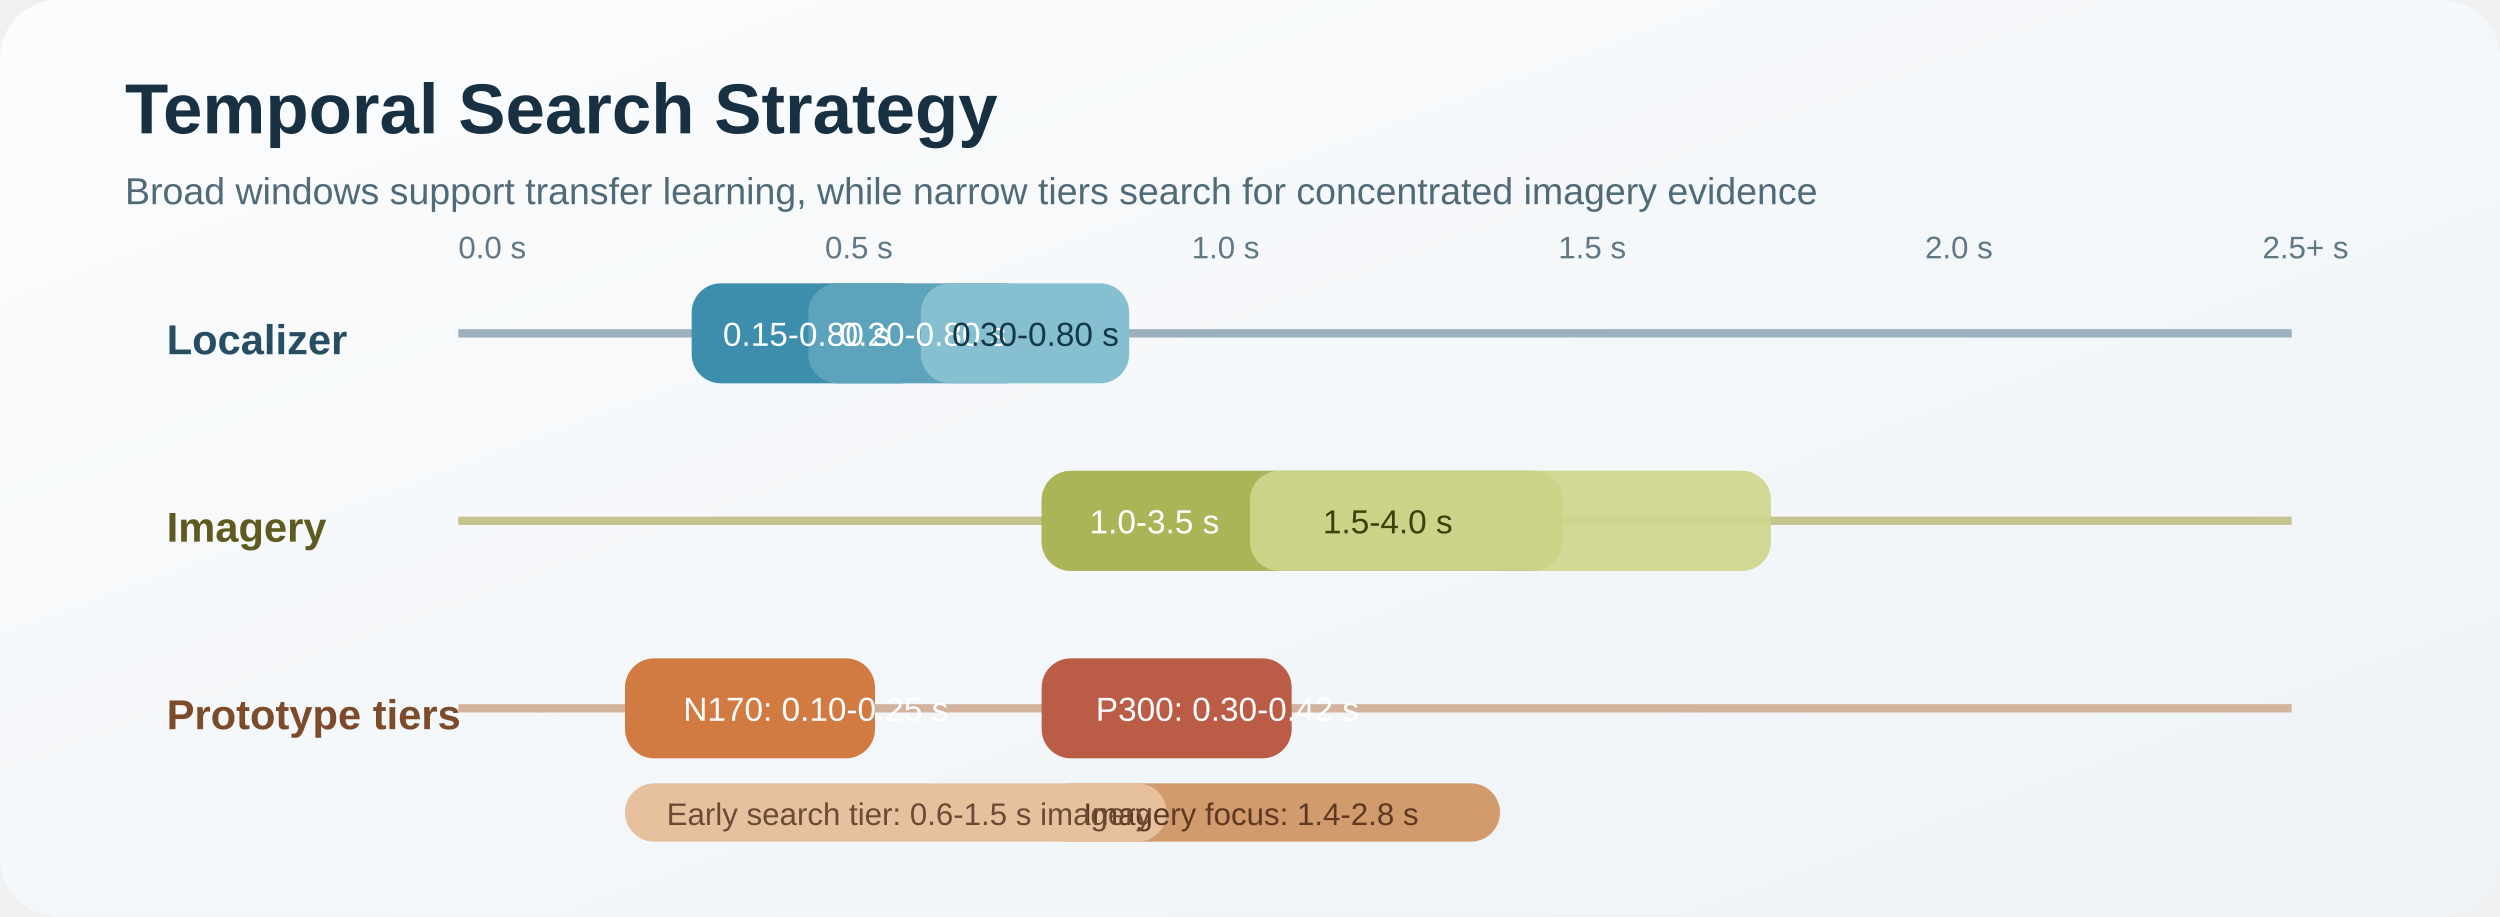
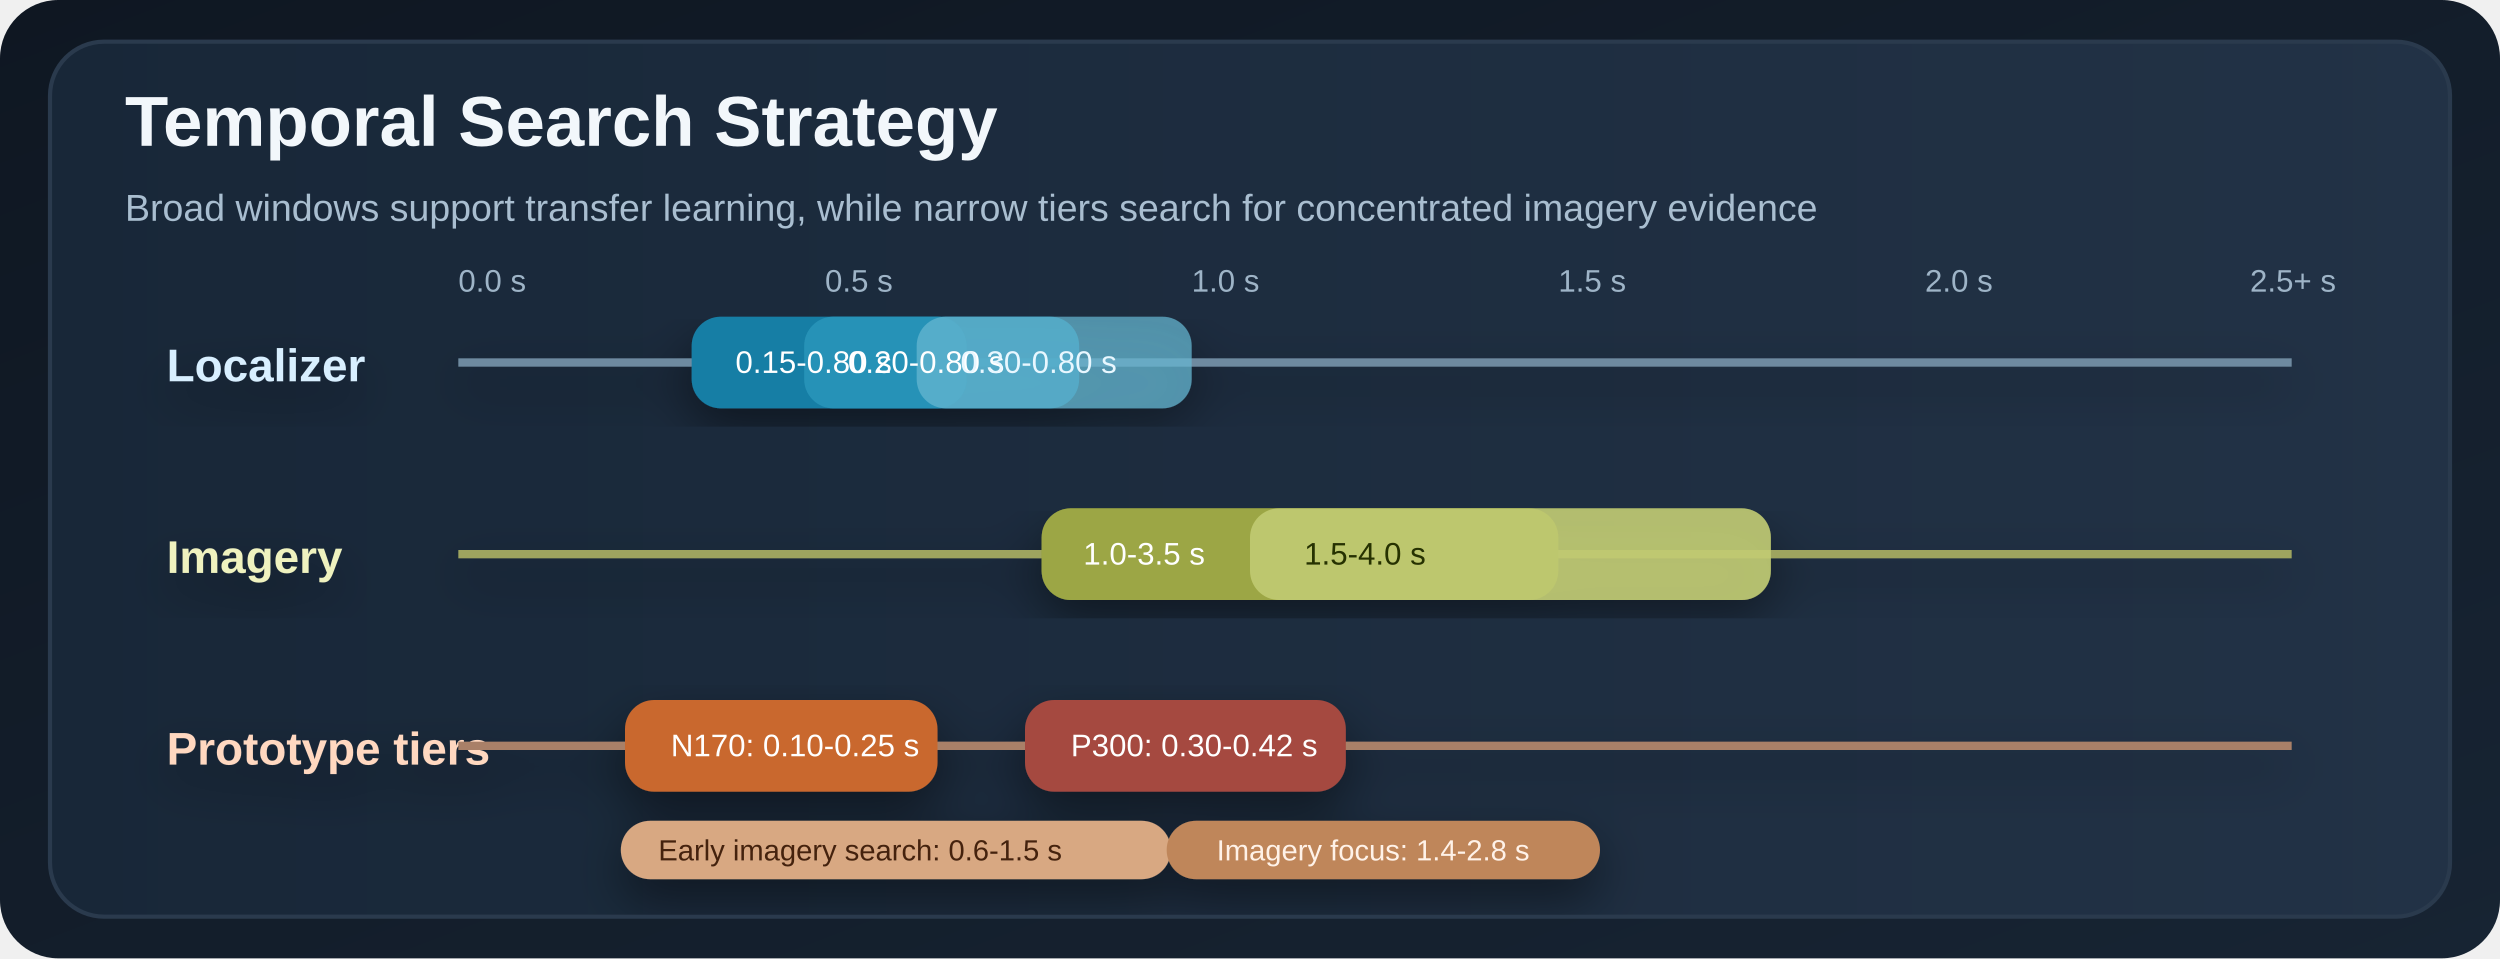
- <svg xmlns="http://www.w3.org/2000/svg" width="1200" height="440" viewBox="0 0 1200 440" role="img" aria-labelledby="title desc">
+ <svg xmlns="http://www.w3.org/2000/svg" width="1200" height="460" viewBox="0 0 1200 460" role="img" aria-labelledby="title desc">
  <defs>
    <linearGradient id="bg" x1="0" x2="1" y1="0" y2="1">
-       <stop offset="0%" stop-color="#fbfcfd" />
-       <stop offset="100%" stop-color="#eef3f7" />
+       <stop offset="0%" stop-color="#0f1722" />
+       <stop offset="100%" stop-color="#172433" />
    </linearGradient>
+     <linearGradient id="panel" x1="0" x2="1">
+       <stop offset="0%" stop-color="#182738" />
+       <stop offset="100%" stop-color="#223246" />
+     </linearGradient>
+     <filter id="shadow" x="-20%" y="-20%" width="140%" height="140%">
+       <feDropShadow dx="0" dy="10" stdDeviation="12" flood-color="#04070c" flood-opacity="0.45" />
+     </filter>
  </defs>
-   <rect width="1200" height="440" rx="28" fill="url(#bg)" />
-   <text x="60" y="64" font-family="Segoe UI, Arial, sans-serif" font-size="34" font-weight="700" fill="#173042">
+   <rect width="1200" height="460" rx="28" fill="url(#bg)" />
+   <rect x="24" y="20" width="1152" height="420" rx="26" fill="url(#panel)" stroke="#2a3a4d" stroke-width="2" />
+   <text x="60" y="70" font-family="Aptos, Segoe UI, Arial, sans-serif" font-size="34" font-weight="700" fill="#f2f7fb">
    Temporal Search Strategy
  </text>
-   <text x="60" y="98" font-family="Segoe UI, Arial, sans-serif" font-size="18" fill="#516a78">
+   <text x="60" y="106" font-family="Aptos, Segoe UI, Arial, sans-serif" font-size="18" fill="#a9bed0">
    Broad windows support transfer learning, while narrow tiers search for concentrated imagery evidence
  </text>
-   <text x="80" y="170" font-family="Segoe UI, Arial, sans-serif" font-size="20" font-weight="700" fill="#274d63">Localizer</text>
-   <line x1="220" y1="160" x2="1100" y2="160" stroke="#9cb0bd" stroke-width="4" />
-   <rect x="332" y="136" width="114" height="48" rx="14" fill="#3d8dad" />
-   <rect x="388" y="136" width="108" height="48" rx="14" fill="#5ea3bc" />
-   <rect x="442" y="136" width="100" height="48" rx="14" fill="#86bfd0" />
-   <text x="347" y="166" font-family="Segoe UI, Arial, sans-serif" font-size="16" fill="#fff">0.15-0.80 s</text>
-   <text x="403" y="166" font-family="Segoe UI, Arial, sans-serif" font-size="16" fill="#fff">0.20-0.80 s</text>
-   <text x="457" y="166" font-family="Segoe UI, Arial, sans-serif" font-size="16" fill="#12384a">0.30-0.80 s</text>
-   <text x="80" y="260" font-family="Segoe UI, Arial, sans-serif" font-size="20" font-weight="700" fill="#5f5a1f">Imagery</text>
-   <line x1="220" y1="250" x2="1100" y2="250" stroke="#c7c38f" stroke-width="4" />
-   <rect x="500" y="226" width="250" height="48" rx="14" fill="#9aa441" />
-   <rect x="500" y="226" width="350" height="48" rx="14" fill="#b4bd63" fill-opacity="0.65" />
-   <rect x="600" y="226" width="250" height="48" rx="14" fill="#d3da95" fill-opacity="0.8" />
-   <text x="523" y="256" font-family="Segoe UI, Arial, sans-serif" font-size="16" fill="#fff">1.0-3.5 s</text>
-   <text x="635" y="256" font-family="Segoe UI, Arial, sans-serif" font-size="16" fill="#394109">1.5-4.0 s</text>
-   <text x="80" y="350" font-family="Segoe UI, Arial, sans-serif" font-size="20" font-weight="700" fill="#7b4b2a">Prototype tiers</text>
-   <line x1="220" y1="340" x2="1100" y2="340" stroke="#d3b39d" stroke-width="4" />
-   <rect x="300" y="316" width="120" height="48" rx="14" fill="#d17b43" />
-   <rect x="500" y="316" width="120" height="48" rx="14" fill="#bb5c46" />
-   <rect x="500" y="376" width="220" height="28" rx="14" fill="#d29b6e" />
-   <rect x="300" y="376" width="260" height="28" rx="14" fill="#e7c09e" />
-   <text x="328" y="346" font-family="Segoe UI, Arial, sans-serif" font-size="16" fill="#fff">N170: 0.10-0.25 s</text>
-   <text x="526" y="346" font-family="Segoe UI, Arial, sans-serif" font-size="16" fill="#fff">P300: 0.30-0.42 s</text>
-   <text x="520" y="396" font-family="Segoe UI, Arial, sans-serif" font-size="15" fill="#5e3820">Imagery focus: 1.4-2.8 s</text>
-   <text x="320" y="396" font-family="Segoe UI, Arial, sans-serif" font-size="15" fill="#6a4b35">Early search tier: 0.6-1.5 s imagery</text>
-   <g font-family="Segoe UI, Arial, sans-serif" font-size="15" fill="#607785">
-     <text x="220" y="124">0.0 s</text>
-     <text x="396" y="124">0.5 s</text>
-     <text x="572" y="124">1.0 s</text>
-     <text x="748" y="124">1.5 s</text>
-     <text x="924" y="124">2.0 s</text>
-     <text x="1086" y="124">2.5+ s</text>
+   <g font-family="Aptos, Segoe UI, Arial, sans-serif">
+     <text x="220" y="140" font-size="15" fill="#9eb4c7">0.0 s</text>
+     <text x="396" y="140" font-size="15" fill="#9eb4c7">0.5 s</text>
+     <text x="572" y="140" font-size="15" fill="#9eb4c7">1.0 s</text>
+     <text x="748" y="140" font-size="15" fill="#9eb4c7">1.5 s</text>
+     <text x="924" y="140" font-size="15" fill="#9eb4c7">2.0 s</text>
+     <text x="1080" y="140" font-size="15" fill="#9eb4c7">2.5+ s</text>
+   </g>
+   <g font-family="Aptos, Segoe UI, Arial, sans-serif" filter="url(#shadow)">
+     <text x="80" y="183" font-size="22" font-weight="700" fill="#d8efff">Localizer</text>
+     <line x1="220" y1="174" x2="1100" y2="174" stroke="#6e8aa0" stroke-width="4" />
+     <rect x="332" y="152" width="132" height="44" rx="14" fill="#177ea5" />
+     <rect x="386" y="152" width="132" height="44" rx="14" fill="#2a95ba" fill-opacity="0.85" />
+     <rect x="440" y="152" width="132" height="44" rx="14" fill="#65b7d1" fill-opacity="0.72" />
+     <text x="353" y="179" font-size="15" fill="#ffffff">0.15-0.80 s</text>
+     <text x="407" y="179" font-size="15" fill="#ffffff">0.20-0.80 s</text>
+     <text x="461" y="179" font-size="15" fill="#e8f7ff">0.30-0.80 s</text>
+   </g>
+   <g font-family="Aptos, Segoe UI, Arial, sans-serif" filter="url(#shadow)">
+     <text x="80" y="275" font-size="22" font-weight="700" fill="#eff2bf">Imagery</text>
+     <line x1="220" y1="266" x2="1100" y2="266" stroke="#9ea45f" stroke-width="4" />
+     <rect x="500" y="244" width="248" height="44" rx="14" fill="#8e9937" />
+     <rect x="500" y="244" width="350" height="44" rx="14" fill="#a5af4c" fill-opacity="0.62" />
+     <rect x="600" y="244" width="250" height="44" rx="14" fill="#c9d37d" fill-opacity="0.74" />
+     <text x="520" y="271" font-size="15" fill="#ffffff">1.0-3.5 s</text>
+     <text x="626" y="271" font-size="15" fill="#253002">1.5-4.0 s</text>
+   </g>
+   <g font-family="Aptos, Segoe UI, Arial, sans-serif" filter="url(#shadow)">
+     <text x="80" y="367" font-size="22" font-weight="700" fill="#ffd8c0">Prototype tiers</text>
+     <line x1="220" y1="358" x2="1100" y2="358" stroke="#a98067" stroke-width="4" />
+     <rect x="300" y="336" width="150" height="44" rx="14" fill="#c9682d" />
+     <rect x="492" y="336" width="154" height="44" rx="14" fill="#a5483f" />
+     <text x="322" y="363" font-size="15" fill="#ffffff">N170: 0.10-0.25 s</text>
+     <text x="514" y="363" font-size="15" fill="#ffffff">P300: 0.30-0.42 s</text>
+     <rect x="298" y="394" width="264" height="28" rx="14" fill="#d8a882" />
+     <rect x="560" y="394" width="208" height="28" rx="14" fill="#bf865a" />
+     <text x="316" y="413" font-size="14" fill="#44230f">Early imagery search: 0.6-1.5 s</text>
+     <text x="584" y="413" font-size="14" fill="#fff2e8">Imagery focus: 1.4-2.8 s</text>
  </g>
</svg>
